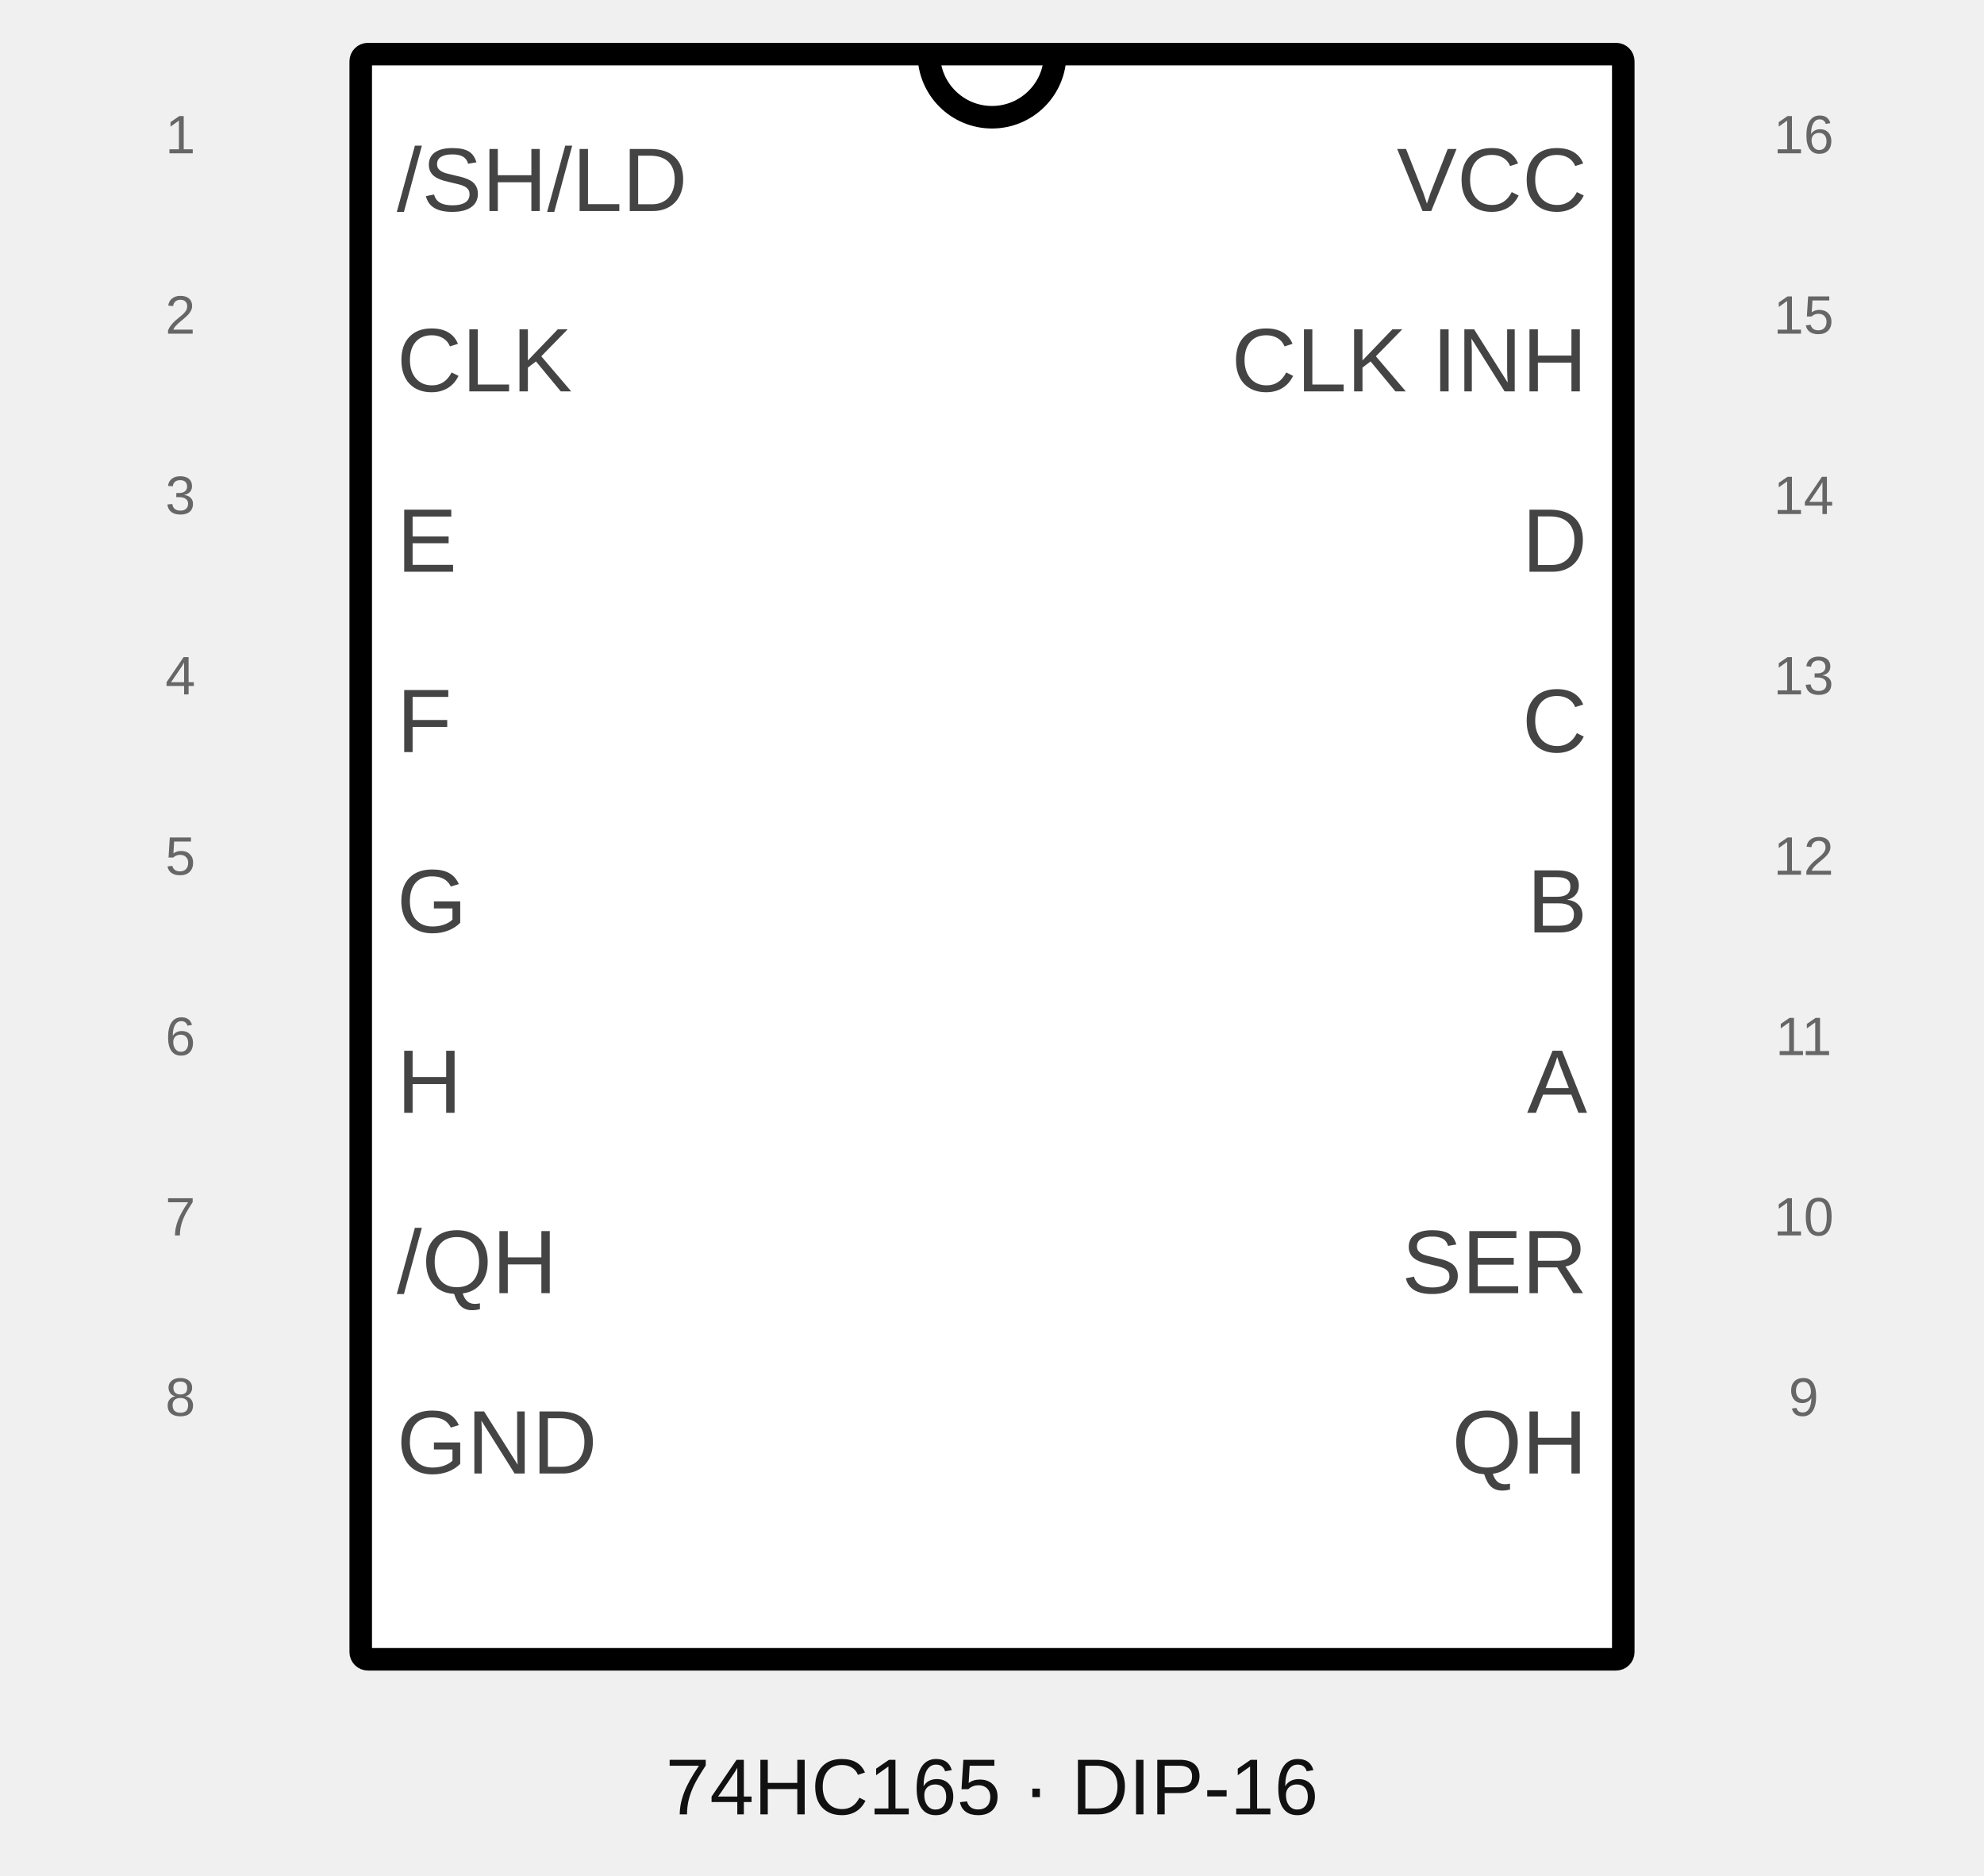
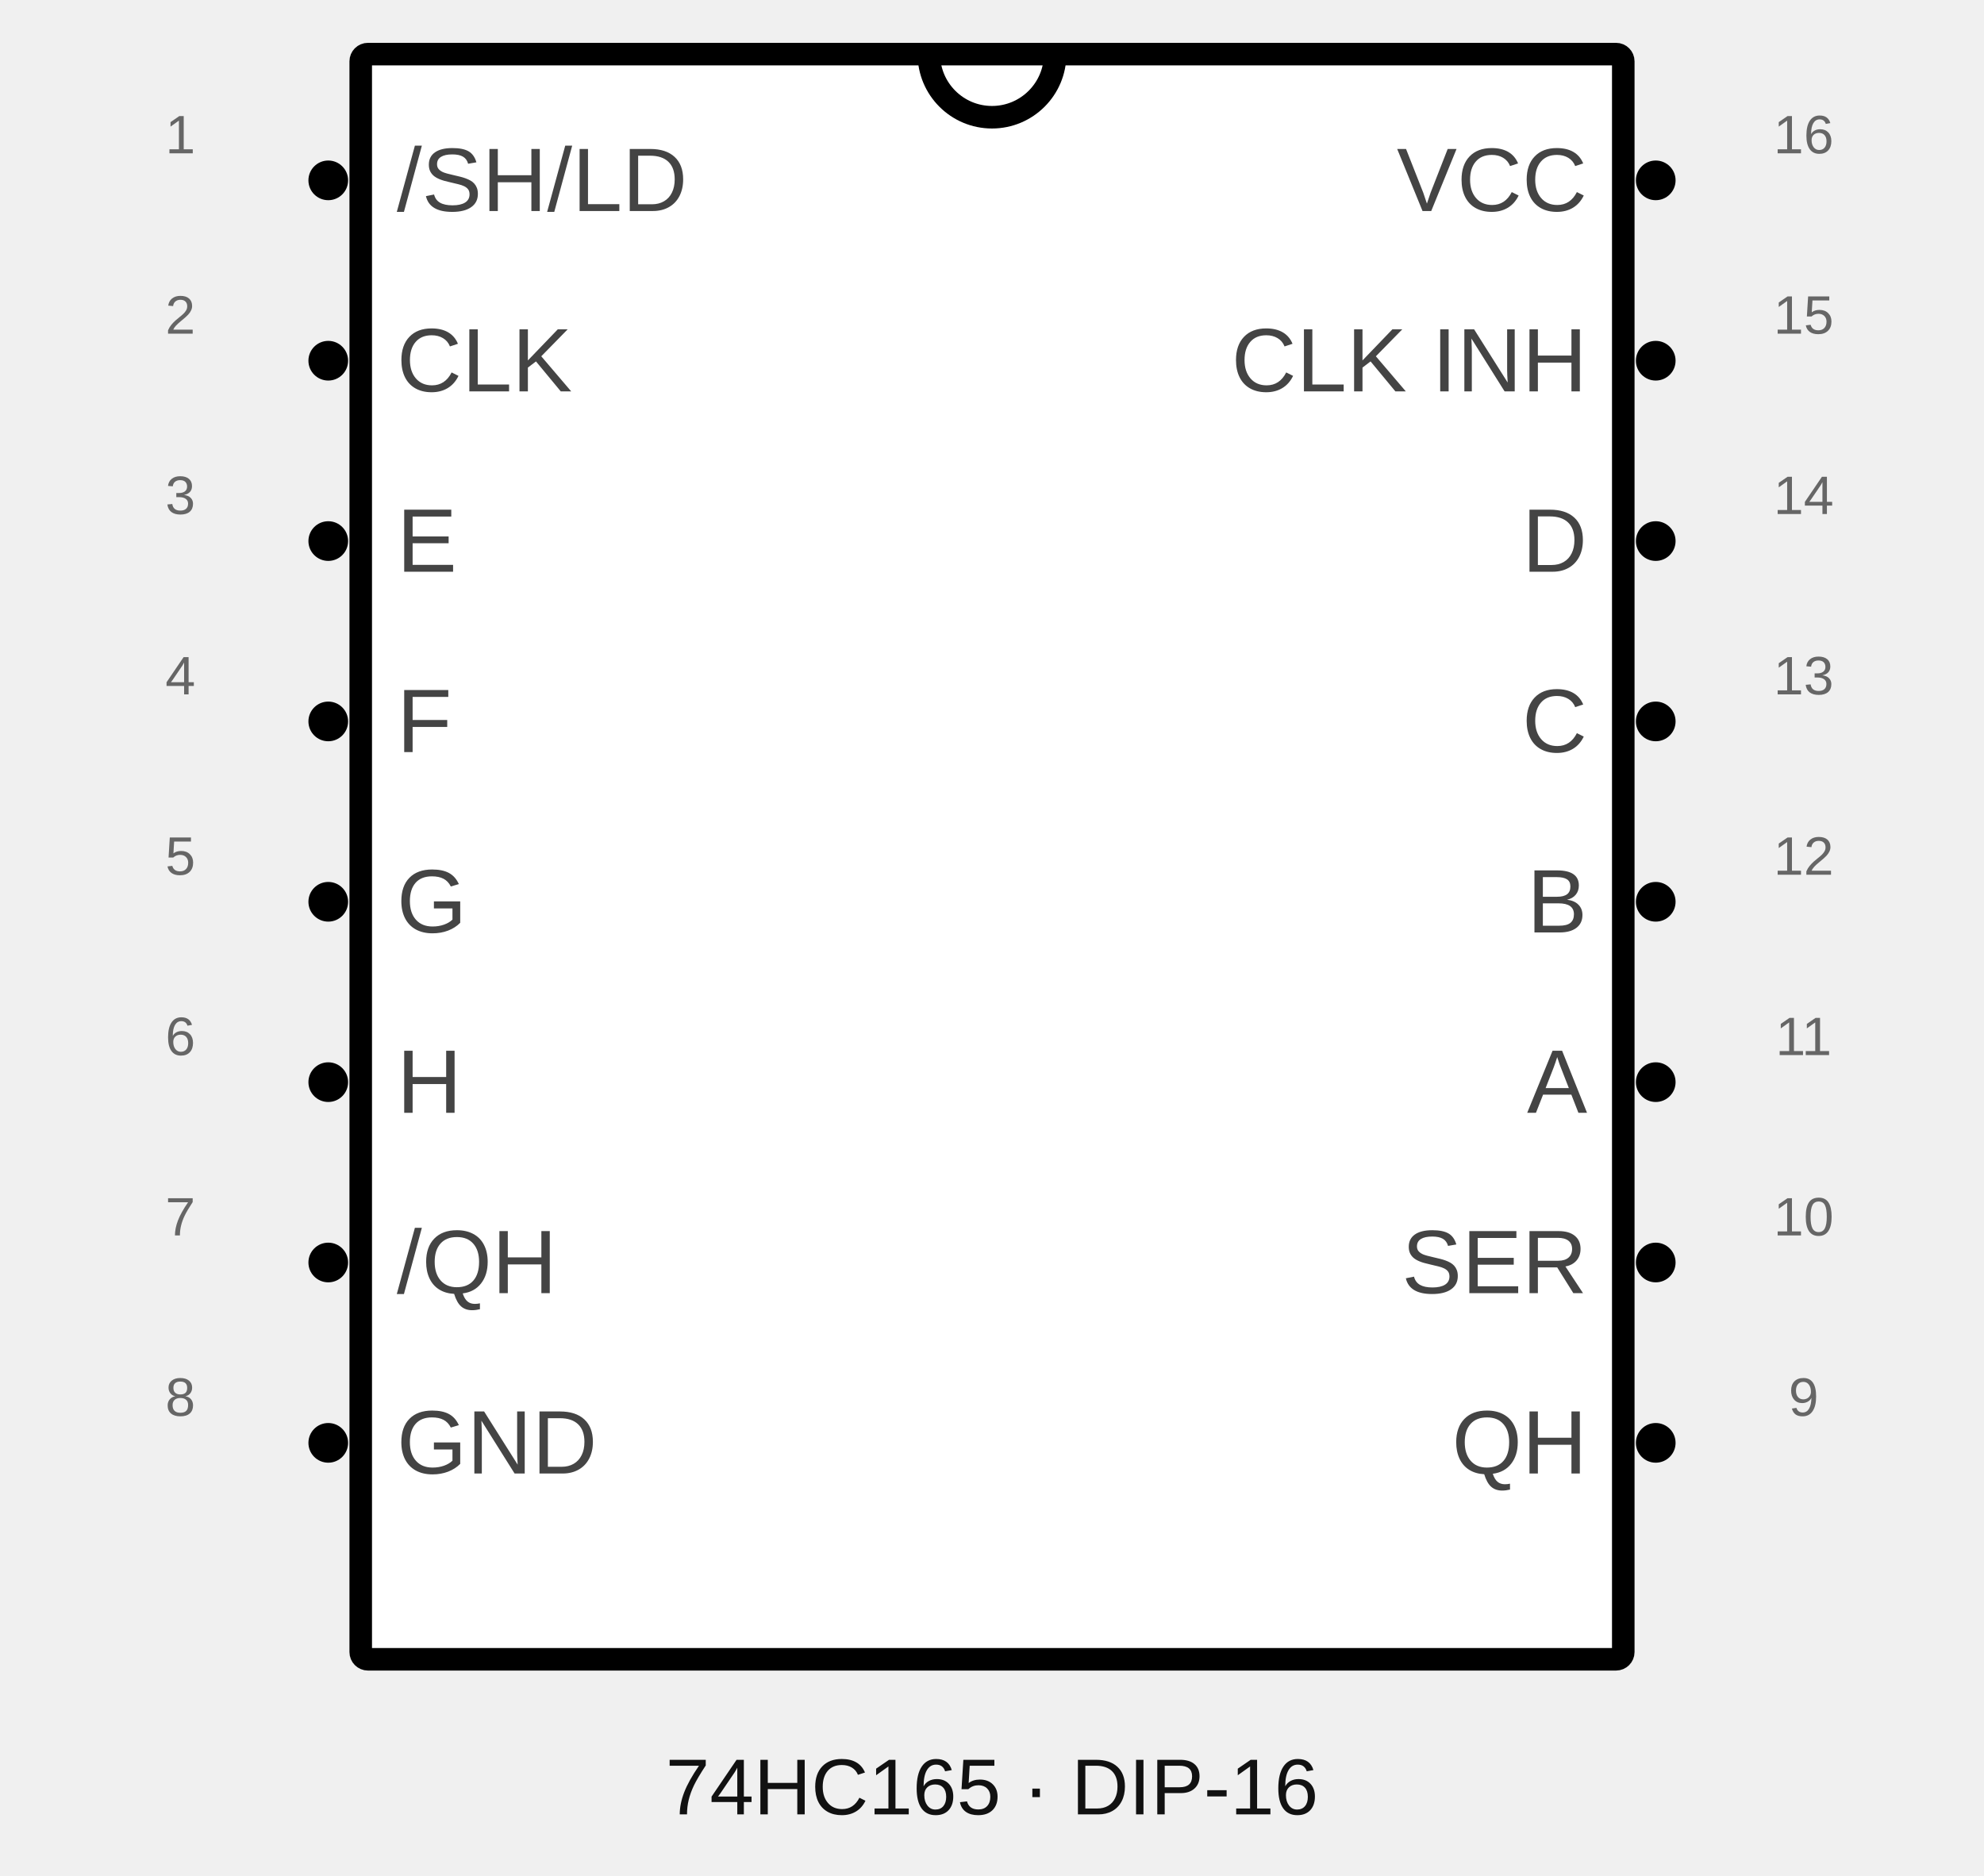
<svg xmlns="http://www.w3.org/2000/svg" viewBox="0 0 1100 1040" role="img" aria-labelledby="title desc">
-   <style>.body{fill:#fff;stroke:#000;stroke-width:12.5}.lead{stroke:#787878;stroke-width:9.72;stroke-linecap:round}.pin{fill:none;stroke:none}.name{font:50px "Droid Sans",Arial,sans-serif;fill:#444}.number{font:30px "Droid Sans",Arial,sans-serif;fill:#666}.title{font:44px "Droid Sans",Arial,sans-serif;fill:#111}</style>
+   <style>.body{fill:#fff;stroke:#000;stroke-width:12.5}.lead{stroke:#787878;stroke-width:9.72;stroke-linecap:round}.node{fill:#000}.pin{fill:none;stroke:none}.name{font:50px "Droid Sans",Arial,sans-serif;fill:#444}.number{font:30px "Droid Sans",Arial,sans-serif;fill:#666}.title{font:44px "Droid Sans",Arial,sans-serif;fill:#111}</style>
  <text class="title" x="550" y="1006" text-anchor="middle">74HC165 · DIP-16</text>
  <rect class="body" x="200" y="30" width="700" height="890" rx="4" />
  <path d="M515.0 30a35 35 0 0 0 70 0" fill="none" stroke="#000" stroke-width="12.5" />
+   <circle class="node" cx="182" cy="100" r="11" />
  <rect class="pin" id="connector0pin" data-pin-number="1" data-pin-name="/SH/LD" data-direction="input" x="5" y="95" width="195" height="10" />
  <text class="name" x="220" y="117" text-anchor="start">/SH/LD</text>
  <text class="number" x="100" y="85" text-anchor="middle">1</text>
+   <circle class="node" cx="182" cy="200" r="11" />
  <rect class="pin" id="connector1pin" data-pin-number="2" data-pin-name="CLK" data-direction="input" x="5" y="195" width="195" height="10" />
  <text class="name" x="220" y="217" text-anchor="start">CLK</text>
  <text class="number" x="100" y="185" text-anchor="middle">2</text>
+   <circle class="node" cx="182" cy="300" r="11" />
  <rect class="pin" id="connector2pin" data-pin-number="3" data-pin-name="E" data-direction="input" x="5" y="295" width="195" height="10" />
  <text class="name" x="220" y="317" text-anchor="start">E</text>
  <text class="number" x="100" y="285" text-anchor="middle">3</text>
+   <circle class="node" cx="182" cy="400" r="11" />
  <rect class="pin" id="connector3pin" data-pin-number="4" data-pin-name="F" data-direction="input" x="5" y="395" width="195" height="10" />
  <text class="name" x="220" y="417" text-anchor="start">F</text>
  <text class="number" x="100" y="385" text-anchor="middle">4</text>
+   <circle class="node" cx="182" cy="500" r="11" />
  <rect class="pin" id="connector4pin" data-pin-number="5" data-pin-name="G" data-direction="input" x="5" y="495" width="195" height="10" />
  <text class="name" x="220" y="517" text-anchor="start">G</text>
  <text class="number" x="100" y="485" text-anchor="middle">5</text>
+   <circle class="node" cx="182" cy="600" r="11" />
  <rect class="pin" id="connector5pin" data-pin-number="6" data-pin-name="H" data-direction="input" x="5" y="595" width="195" height="10" />
  <text class="name" x="220" y="617" text-anchor="start">H</text>
  <text class="number" x="100" y="585" text-anchor="middle">6</text>
+   <circle class="node" cx="182" cy="700" r="11" />
  <rect class="pin" id="connector6pin" data-pin-number="7" data-pin-name="/QH" data-direction="output" x="5" y="695" width="195" height="10" />
  <text class="name" x="220" y="717" text-anchor="start">/QH</text>
  <text class="number" x="100" y="685" text-anchor="middle">7</text>
+   <circle class="node" cx="182" cy="800" r="11" />
  <rect class="pin" id="connector7pin" data-pin-number="8" data-pin-name="GND" data-direction="power" x="5" y="795" width="195" height="10" />
  <text class="name" x="220" y="817" text-anchor="start">GND</text>
  <text class="number" x="100" y="785" text-anchor="middle">8</text>
+   <circle class="node" cx="918" cy="800" r="11" />
  <rect class="pin" id="connector8pin" data-pin-number="9" data-pin-name="QH" data-direction="output" x="900" y="795" width="195" height="10" />
  <text class="name" x="880" y="817" text-anchor="end">QH</text>
  <text class="number" x="1000" y="785" text-anchor="middle">9</text>
+   <circle class="node" cx="918" cy="700" r="11" />
  <rect class="pin" id="connector9pin" data-pin-number="10" data-pin-name="SER" data-direction="input" x="900" y="695" width="195" height="10" />
  <text class="name" x="880" y="717" text-anchor="end">SER</text>
  <text class="number" x="1000" y="685" text-anchor="middle">10</text>
+   <circle class="node" cx="918" cy="600" r="11" />
  <rect class="pin" id="connector10pin" data-pin-number="11" data-pin-name="A" data-direction="input" x="900" y="595" width="195" height="10" />
  <text class="name" x="880" y="617" text-anchor="end">A</text>
  <text class="number" x="1000" y="585" text-anchor="middle">11</text>
+   <circle class="node" cx="918" cy="500" r="11" />
  <rect class="pin" id="connector11pin" data-pin-number="12" data-pin-name="B" data-direction="input" x="900" y="495" width="195" height="10" />
  <text class="name" x="880" y="517" text-anchor="end">B</text>
  <text class="number" x="1000" y="485" text-anchor="middle">12</text>
+   <circle class="node" cx="918" cy="400" r="11" />
  <rect class="pin" id="connector12pin" data-pin-number="13" data-pin-name="C" data-direction="input" x="900" y="395" width="195" height="10" />
  <text class="name" x="880" y="417" text-anchor="end">C</text>
  <text class="number" x="1000" y="385" text-anchor="middle">13</text>
+   <circle class="node" cx="918" cy="300" r="11" />
  <rect class="pin" id="connector13pin" data-pin-number="14" data-pin-name="D" data-direction="input" x="900" y="295" width="195" height="10" />
  <text class="name" x="880" y="317" text-anchor="end">D</text>
  <text class="number" x="1000" y="285" text-anchor="middle">14</text>
+   <circle class="node" cx="918" cy="200" r="11" />
  <rect class="pin" id="connector14pin" data-pin-number="15" data-pin-name="CLK INH" data-direction="input" x="900" y="195" width="195" height="10" />
  <text class="name" x="880" y="217" text-anchor="end">CLK INH</text>
  <text class="number" x="1000" y="185" text-anchor="middle">15</text>
+   <circle class="node" cx="918" cy="100" r="11" />
  <rect class="pin" id="connector15pin" data-pin-number="16" data-pin-name="VCC" data-direction="power" x="900" y="95" width="195" height="10" />
  <text class="name" x="880" y="117" text-anchor="end">VCC</text>
  <text class="number" x="1000" y="85" text-anchor="middle">16</text>
</svg>
